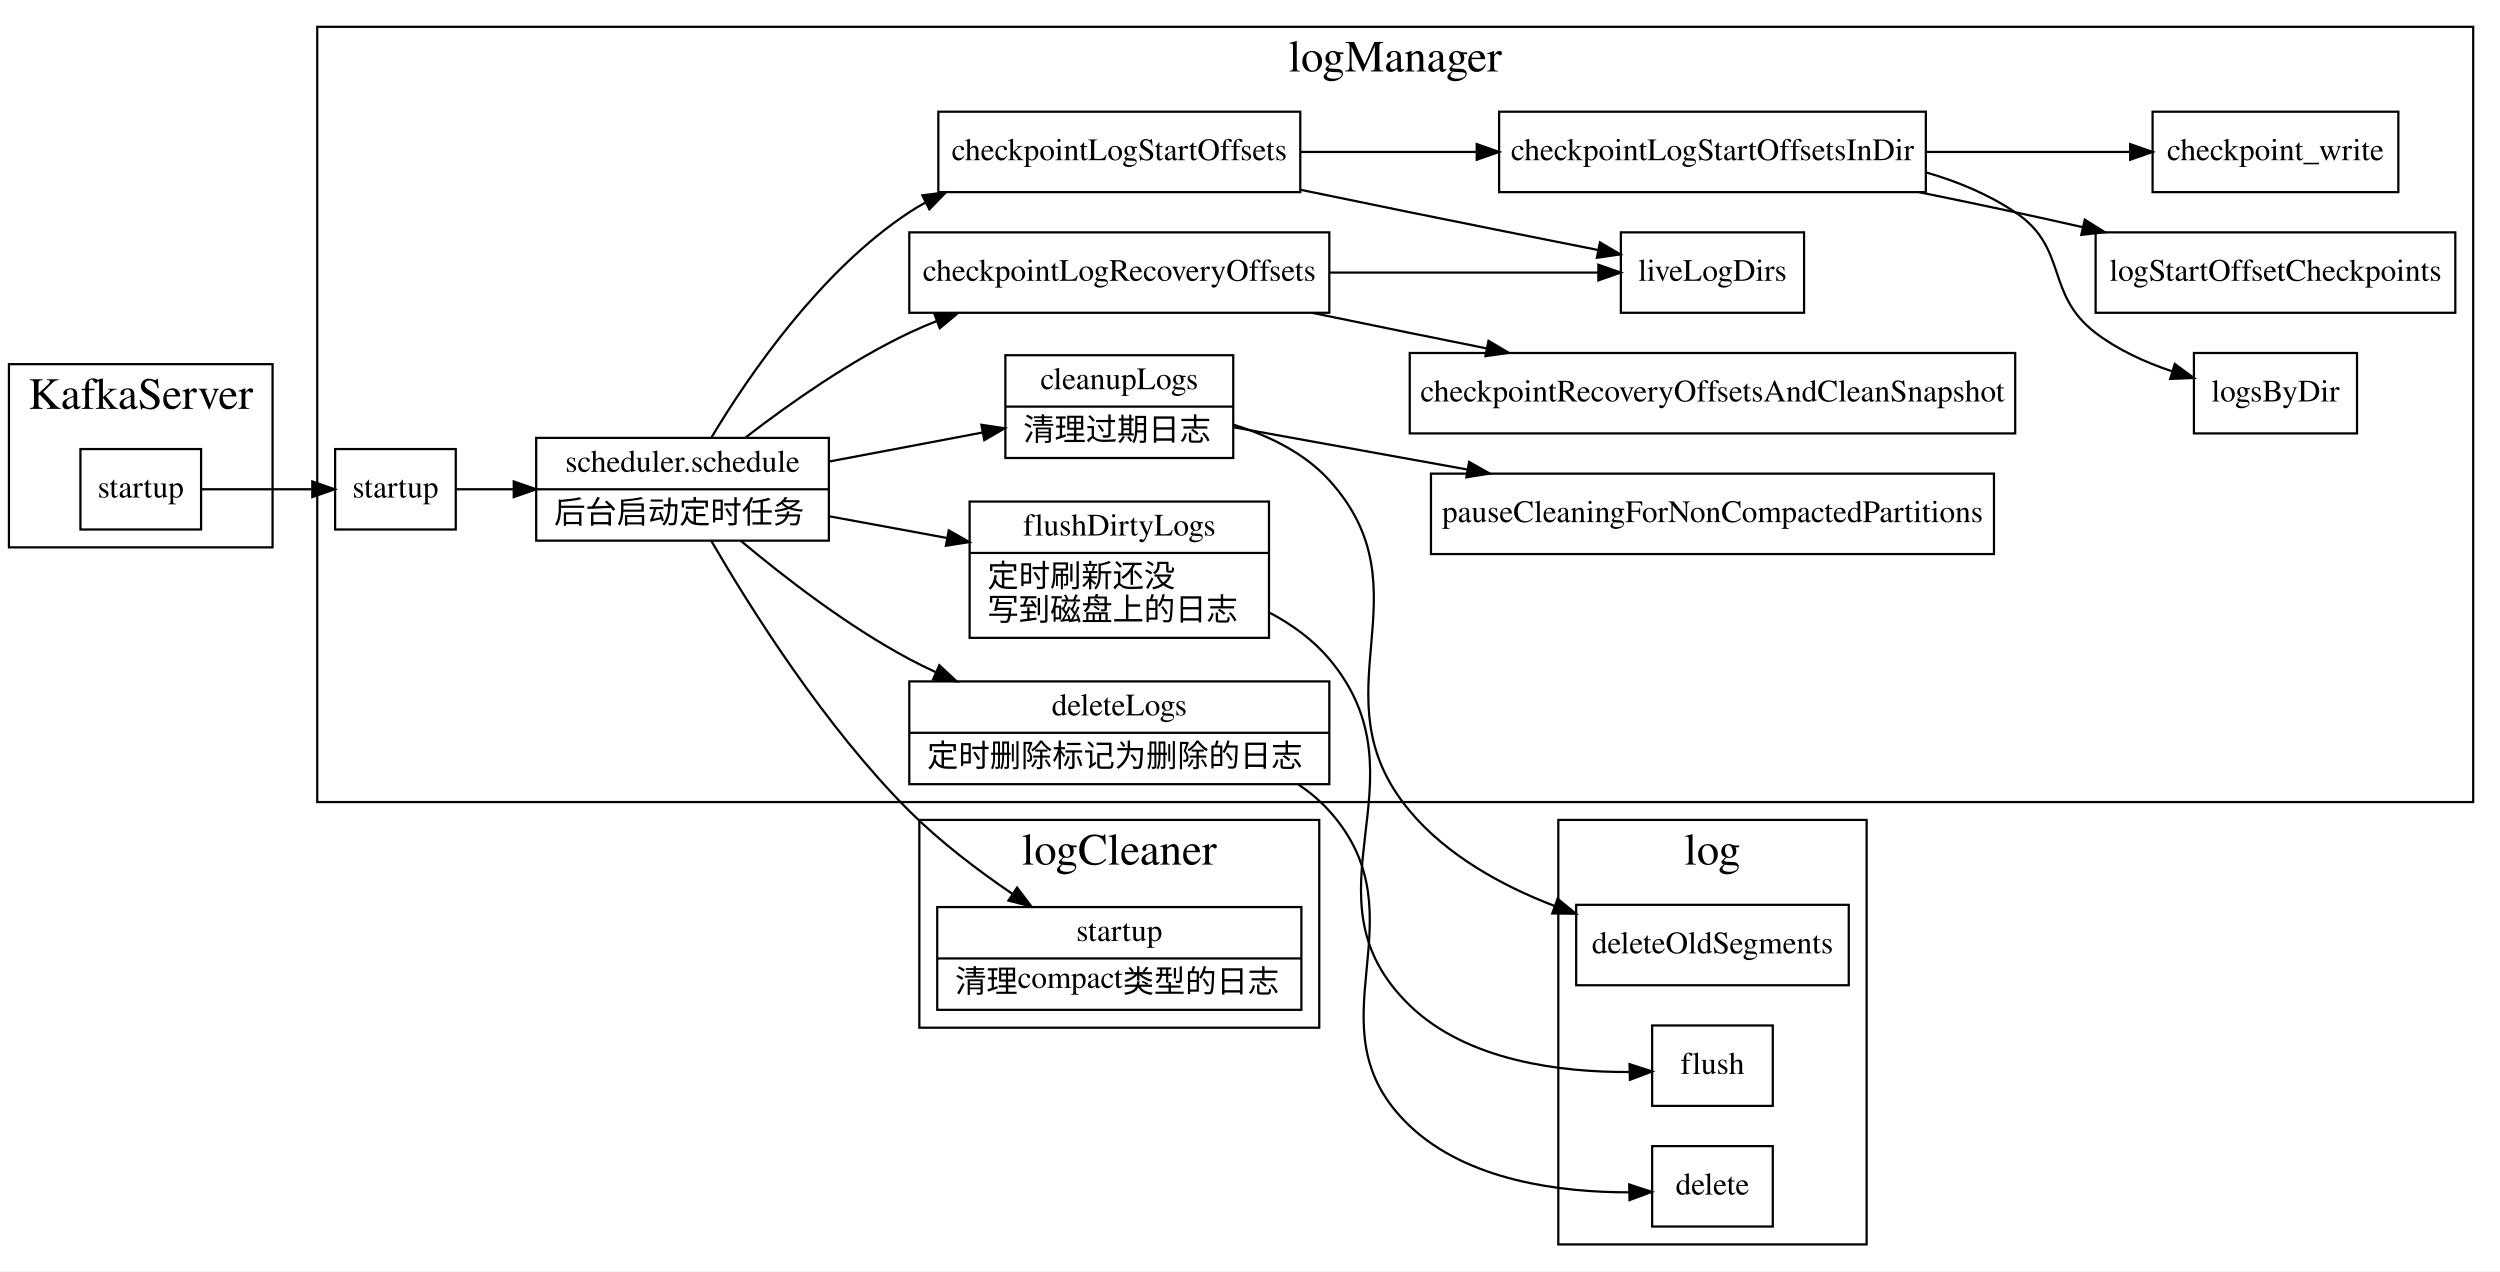
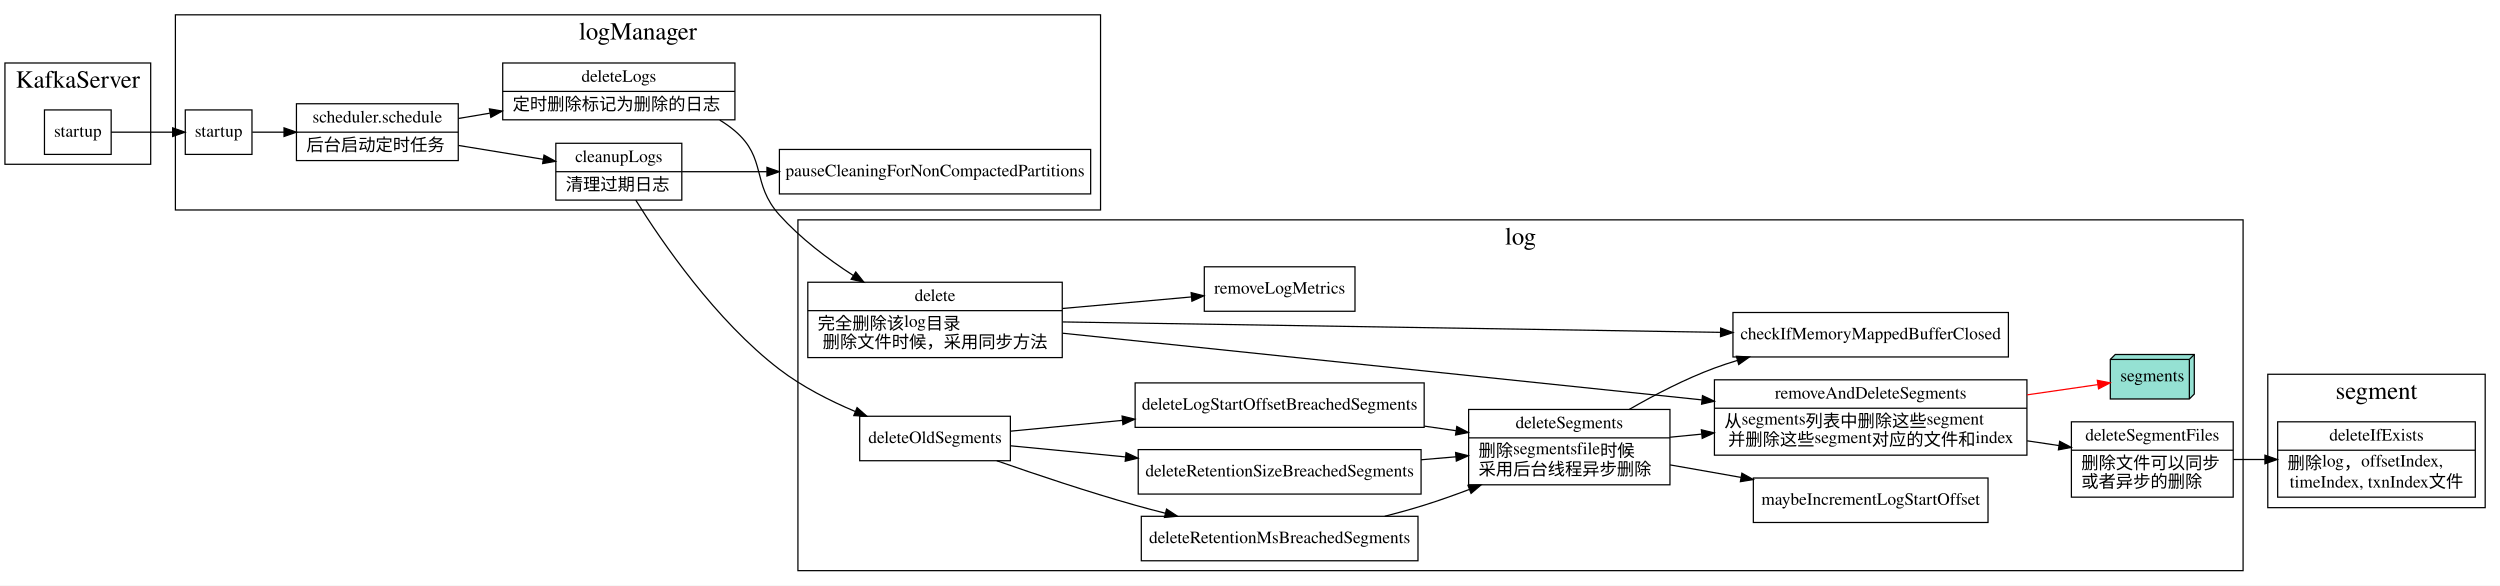
- <svg xmlns="http://www.w3.org/2000/svg" width="1119pt" height="569pt" viewBox="0.00 0.00 1119.00 569.00">
-   <g id="graph0" class="graph" transform="scale(1 1) rotate(0) translate(4 565)">
-     <polygon fill="#ffffff" stroke="transparent" points="-4,4 -4,-565 1115,-565 1115,4 -4,4" />
+ <svg xmlns="http://www.w3.org/2000/svg" width="2024pt" height="474pt" viewBox="0.00 0.00 2024.00 474.00">
+   <g id="graph0" class="graph" transform="scale(1 1) rotate(0) translate(4 470)">
+     <polygon fill="#ffffff" stroke="transparent" points="-4,4 -4,-470 2020,-470 2020,4 -4,4" />
    <g id="clust1" class="cluster">
-       <polygon fill="none" stroke="#000000" points="693.5,-8 693.5,-198 831.5,-198 831.5,-8 693.5,-8" />
-       <text text-anchor="middle" x="762.5" y="-178" font-family="Times,serif" font-size="20.00" fill="#000000">log</text>
+       <polygon fill="none" stroke="#000000" points="1832,-59 1832,-167 2008,-167 2008,-59 1832,-59" />
+       <text text-anchor="middle" x="1920" y="-147" font-family="Times,serif" font-size="20.00" fill="#000000">segment</text>
    </g>
    <g id="clust2" class="cluster">
-       <polygon fill="none" stroke="#000000" points="407.5,-105 407.5,-198 586.5,-198 586.5,-105 407.5,-105" />
-       <text text-anchor="middle" x="497" y="-178" font-family="Times,serif" font-size="20.00" fill="#000000">logCleaner</text>
-     </g>
-     <g id="clust3" class="cluster">
-       <polygon fill="none" stroke="#000000" points="138,-206 138,-553 1103,-553 1103,-206 138,-206" />
-       <text text-anchor="middle" x="620.5" y="-533" font-family="Times,serif" font-size="20.00" fill="#000000">logManager</text>
-     </g>
-     <g id="clust11" class="cluster">
-       <polygon fill="none" stroke="#000000" points="0,-320 0,-402 118,-402 118,-320 0,-320" />
-       <text text-anchor="middle" x="59" y="-382" font-family="Times,serif" font-size="20.00" fill="#000000">KafkaServer</text>
+       <polygon fill="none" stroke="#000000" points="642,-8 642,-292 1812,-292 1812,-8 642,-8" />
+       <text text-anchor="middle" x="1227" y="-272" font-family="Times,serif" font-size="20.00" fill="#000000">log</text>
+     </g>
+     <g id="clust8" class="cluster">
+       <polygon fill="none" stroke="#000000" points="138,-300 138,-458 887,-458 887,-300 138,-300" />
+       <text text-anchor="middle" x="512.5" y="-438" font-family="Times,serif" font-size="20.00" fill="#000000">logManager</text>
+     </g>
+     <g id="clust12" class="cluster">
+       <polygon fill="none" stroke="#000000" points="0,-337 0,-419 118,-419 118,-337 0,-337" />
+       <text text-anchor="middle" x="59" y="-399" font-family="Times,serif" font-size="20.00" fill="#000000">KafkaServer</text>
    </g>
    <g id="node1" class="node">
-       <polygon fill="none" stroke="#000000" points="789.5,-106 735.5,-106 735.5,-70 789.5,-70 789.5,-106" />
-       <text text-anchor="middle" x="762.5" y="-84.3" font-family="Times,serif" font-size="14.00" fill="#000000">flush</text>
+       <polygon fill="none" stroke="#000000" points="1840,-67.5 1840,-128.5 2000,-128.5 2000,-67.5 1840,-67.5" />
+       <text text-anchor="middle" x="1920" y="-113.3" font-family="Times,serif" font-size="14.00" fill="#000000">deleteIfExists</text>
+       <polyline fill="none" stroke="#000000" points="1840,-105.5 2000,-105.5 " />
+       <text text-anchor="start" x="1848" y="-90.3" font-family="Times,serif" font-size="14.00" fill="#000000">删除log，offsetIndex,</text>
+       <text text-anchor="middle" x="1920" y="-75.3" font-family="Times,serif" font-size="14.00" fill="#000000"> timeIndex, txnIndex文件</text>
    </g>
    <g id="node2" class="node">
-       <polygon fill="none" stroke="#000000" points="789.5,-52 735.5,-52 735.5,-16 789.5,-16 789.5,-52" />
-       <text text-anchor="middle" x="762.5" y="-30.3" font-family="Times,serif" font-size="14.00" fill="#000000">delete</text>
+       <polygon fill="none" stroke="#000000" points="650,-180.5 650,-241.5 856,-241.5 856,-180.5 650,-180.5" />
+       <text text-anchor="middle" x="753" y="-226.3" font-family="Times,serif" font-size="14.00" fill="#000000">delete</text>
+       <polyline fill="none" stroke="#000000" points="650,-218.5 856,-218.5 " />
+       <text text-anchor="start" x="658" y="-203.3" font-family="Times,serif" font-size="14.00" fill="#000000">完全删除该log目录</text>
+       <text text-anchor="middle" x="753" y="-188.3" font-family="Times,serif" font-size="14.00" fill="#000000"> 删除文件时候，采用同步方法</text>
    </g>
    <g id="node3" class="node">
-       <polygon fill="none" stroke="#000000" points="823.5,-160 701.5,-160 701.5,-124 823.5,-124 823.5,-160" />
-       <text text-anchor="middle" x="762.5" y="-138.3" font-family="Times,serif" font-size="14.00" fill="#000000">deleteOldSegments</text>
+       <polygon fill="none" stroke="#000000" points="1384,-101.5 1384,-162.5 1637,-162.5 1637,-101.5 1384,-101.5" />
+       <text text-anchor="middle" x="1510.5" y="-147.3" font-family="Times,serif" font-size="14.00" fill="#000000">removeAndDeleteSegments</text>
+       <polyline fill="none" stroke="#000000" points="1384,-139.5 1637,-139.5 " />
+       <text text-anchor="start" x="1392" y="-124.3" font-family="Times,serif" font-size="14.00" fill="#000000">从segments列表中删除这些segment</text>
+       <text text-anchor="middle" x="1510.5" y="-109.3" font-family="Times,serif" font-size="14.00" fill="#000000"> 并删除这些segment对应的文件和index</text>
+     </g>
+     <g id="edge1" class="edge">
+       <path fill="none" stroke="#000000" d="M856.343,-200.222C990.508,-186.23 1225.037,-161.771 1373.807,-146.256" />
+       <polygon fill="#000000" stroke="#000000" points="1374.341,-149.719 1383.924,-145.201 1373.615,-142.757 1374.341,-149.719" />
+     </g>
+     <g id="node6" class="node">
+       <polygon fill="none" stroke="#000000" points="1622,-217 1399,-217 1399,-181 1622,-181 1622,-217" />
+       <text text-anchor="middle" x="1510.5" y="-195.3" font-family="Times,serif" font-size="14.00" fill="#000000">checkIfMemoryMappedBufferClosed</text>
+     </g>
+     <g id="edge2" class="edge">
+       <path fill="none" stroke="#000000" d="M856.343,-209.363C995.158,-207.164 1241.415,-203.263 1388.96,-200.925" />
+       <polygon fill="#000000" stroke="#000000" points="1389.028,-204.425 1398.971,-200.767 1388.917,-197.426 1389.028,-204.425" />
+     </g>
+     <g id="node7" class="node">
+       <polygon fill="none" stroke="#000000" points="1093,-254 971,-254 971,-218 1093,-218 1093,-254" />
+       <text text-anchor="middle" x="1032" y="-232.3" font-family="Times,serif" font-size="14.00" fill="#000000">removeLogMetrics</text>
+     </g>
+     <g id="edge3" class="edge">
+       <path fill="none" stroke="#000000" d="M856.097,-220.238C890.834,-223.351 928.809,-226.754 960.556,-229.598" />
+       <polygon fill="#000000" stroke="#000000" points="960.36,-233.095 970.632,-230.501 960.984,-226.123 960.36,-233.095" />
    </g>
    <g id="node4" class="node">
-       <polygon fill="none" stroke="#000000" points="415.5,-113 415.5,-159 578.5,-159 578.5,-113 415.5,-113" />
-       <text text-anchor="middle" x="497" y="-143.8" font-family="Times,serif" font-size="14.00" fill="#000000">startup</text>
-       <polyline fill="none" stroke="#000000" points="415.5,-136 578.5,-136 " />
-       <text text-anchor="start" x="423.5" y="-120.8" font-family="Times,serif" font-size="14.00" fill="#000000">清理compact类型的日志</text>
+       <polygon fill="none" stroke="#000000" points="1673,-67.5 1673,-128.5 1804,-128.5 1804,-67.5 1673,-67.5" />
+       <text text-anchor="middle" x="1738.5" y="-113.3" font-family="Times,serif" font-size="14.00" fill="#000000">deleteSegmentFiles</text>
+       <polyline fill="none" stroke="#000000" points="1673,-105.5 1804,-105.5 " />
+       <text text-anchor="start" x="1681" y="-90.3" font-family="Times,serif" font-size="14.00" fill="#000000">删除文件可以同步</text>
+       <text text-anchor="start" x="1681" y="-75.3" font-family="Times,serif" font-size="14.00" fill="#000000"> 或者异步的删除</text>
+     </g>
+     <g id="edge13" class="edge">
+       <path fill="none" stroke="#000000" d="M1637.168,-113.111C1645.912,-111.807 1654.556,-110.518 1662.89,-109.275" />
+       <polygon fill="#000000" stroke="#000000" points="1663.513,-112.721 1672.888,-107.784 1662.481,-105.798 1663.513,-112.721" />
+     </g>
+     <g id="node13" class="node">
+       <polygon fill="#95e1d3" stroke="#000000" points="1772.5,-183 1708.5,-183 1704.5,-179 1704.5,-147 1768.5,-147 1772.5,-151 1772.5,-183" />
+       <polyline fill="none" stroke="#000000" points="1768.5,-179 1704.5,-179 " />
+       <polyline fill="none" stroke="#000000" points="1768.5,-179 1768.5,-147 " />
+       <polyline fill="none" stroke="#000000" points="1768.5,-179 1772.5,-183 " />
+       <text text-anchor="middle" x="1738.5" y="-161.3" font-family="Times,serif" font-size="14.00" fill="#000000">segments</text>
+     </g>
+     <g id="edge14" class="edge">
+       <path fill="none" stroke="#ff0000" d="M1637.168,-150.333C1657.709,-153.307 1677.695,-156.199 1694.413,-158.619" />
+       <polygon fill="#ff0000" stroke="#ff0000" points="1693.977,-162.092 1704.376,-160.061 1694.98,-155.165 1693.977,-162.092" />
+     </g>
+     <g id="edge15" class="edge">
+       <path fill="none" stroke="#000000" d="M1804.026,-98C1812.346,-98 1820.973,-98 1829.596,-98" />
+       <polygon fill="#000000" stroke="#000000" points="1829.698,-101.5 1839.698,-98 1829.698,-94.5 1829.698,-101.5" />
    </g>
    <g id="node5" class="node">
-       <polygon fill="none" stroke="#000000" points="200,-364 146,-364 146,-328 200,-328 200,-364" />
-       <text text-anchor="middle" x="173" y="-342.3" font-family="Times,serif" font-size="14.00" fill="#000000">startup</text>
-     </g>
-     <g id="node6" class="node">
-       <polygon fill="none" stroke="#000000" points="236,-323 236,-369 367,-369 367,-323 236,-323" />
-       <text text-anchor="middle" x="301.5" y="-353.8" font-family="Times,serif" font-size="14.00" fill="#000000">scheduler.schedule</text>
-       <polyline fill="none" stroke="#000000" points="236,-346 367,-346 " />
-       <text text-anchor="start" x="244" y="-330.8" font-family="Times,serif" font-size="14.00" fill="#000000">后台启动定时任务</text>
-     </g>
-     <g id="edge1" class="edge">
-       <path fill="none" stroke="#000000" d="M200.251,-346C207.988,-346 216.811,-346 225.948,-346" />
-       <polygon fill="#000000" stroke="#000000" points="225.95,-349.5 235.95,-346 225.95,-342.5 225.95,-349.5" />
-     </g>
-     <g id="edge2" class="edge">
-       <path fill="none" stroke="#000000" d="M314.326,-322.973C331.788,-292.915 365.225,-239.706 403,-202 416.694,-188.331 433.511,-175.542 449.117,-164.93" />
-       <polygon fill="#000000" stroke="#000000" points="451.245,-167.718 457.635,-159.267 447.37,-161.889 451.245,-167.718" />
-     </g>
-     <g id="node7" class="node">
-       <polygon fill="none" stroke="#000000" points="446,-360 446,-406 548,-406 548,-360 446,-360" />
-       <text text-anchor="middle" x="497" y="-390.8" font-family="Times,serif" font-size="14.00" fill="#000000">cleanupLogs</text>
-       <polyline fill="none" stroke="#000000" points="446,-383 548,-383 " />
-       <text text-anchor="start" x="454" y="-367.8" font-family="Times,serif" font-size="14.00" fill="#000000">清理过期日志</text>
-     </g>
-     <g id="edge3" class="edge">
-       <path fill="none" stroke="#000000" d="M367.142,-358.423C389.263,-362.61 413.852,-367.264 435.631,-371.385" />
-       <polygon fill="#000000" stroke="#000000" points="435.269,-374.879 445.745,-373.3 436.571,-368.001 435.269,-374.879" />
+       <polygon fill="none" stroke="#000000" points="1185,-77.5 1185,-138.5 1348,-138.5 1348,-77.5 1185,-77.5" />
+       <text text-anchor="middle" x="1266.5" y="-123.3" font-family="Times,serif" font-size="14.00" fill="#000000">deleteSegments</text>
+       <polyline fill="none" stroke="#000000" points="1185,-115.5 1348,-115.5 " />
+       <text text-anchor="start" x="1193" y="-100.3" font-family="Times,serif" font-size="14.00" fill="#000000">删除segmentsfile时候</text>
+       <text text-anchor="start" x="1193" y="-85.3" font-family="Times,serif" font-size="14.00" fill="#000000"> 采用后台线程异步删除</text>
+     </g>
+     <g id="edge10" class="edge">
+       <path fill="none" stroke="#000000" d="M1348.088,-116.025C1356.352,-116.838 1364.896,-117.678 1373.542,-118.529" />
+       <polygon fill="#000000" stroke="#000000" points="1373.432,-122.035 1383.727,-119.531 1374.118,-115.068 1373.432,-122.035" />
+     </g>
+     <g id="edge11" class="edge">
+       <path fill="none" stroke="#000000" d="M1315.032,-138.542C1335.656,-150.422 1360.364,-163.251 1384,-172 1389.943,-174.2 1396.113,-176.243 1402.387,-178.137" />
+       <polygon fill="#000000" stroke="#000000" points="1401.738,-181.591 1412.315,-180.991 1403.672,-174.864 1401.738,-181.591" />
+     </g>
+     <g id="node12" class="node">
+       <polygon fill="none" stroke="#000000" points="1605.5,-83 1415.5,-83 1415.5,-47 1605.5,-47 1605.5,-83" />
+       <text text-anchor="middle" x="1510.5" y="-61.3" font-family="Times,serif" font-size="14.00" fill="#000000">maybeIncrementLogStartOffset</text>
+     </g>
+     <g id="edge12" class="edge">
+       <path fill="none" stroke="#000000" d="M1348.088,-93.622C1366.492,-90.379 1386.279,-86.891 1405.493,-83.505" />
+       <polygon fill="#000000" stroke="#000000" points="1406.237,-86.928 1415.478,-81.746 1405.023,-80.034 1406.237,-86.928" />
    </g>
    <g id="node8" class="node">
-       <polygon fill="none" stroke="#000000" points="430,-279.5 430,-340.5 564,-340.5 564,-279.5 430,-279.5" />
-       <text text-anchor="middle" x="497" y="-325.3" font-family="Times,serif" font-size="14.00" fill="#000000">flushDirtyLogs</text>
-       <polyline fill="none" stroke="#000000" points="430,-317.5 564,-317.5 " />
-       <text text-anchor="start" x="438" y="-302.3" font-family="Times,serif" font-size="14.00" fill="#000000">定时刷新还没</text>
-       <text text-anchor="start" x="438" y="-287.3" font-family="Times,serif" font-size="14.00" fill="#000000"> 写到磁盘上的日志</text>
+       <polygon fill="none" stroke="#000000" points="814,-133 692,-133 692,-97 814,-97 814,-133" />
+       <text text-anchor="middle" x="753" y="-111.3" font-family="Times,serif" font-size="14.00" fill="#000000">deleteOldSegments</text>
+     </g>
+     <g id="node9" class="node">
+       <polygon fill="none" stroke="#000000" points="1144,-52 920,-52 920,-16 1144,-16 1144,-52" />
+       <text text-anchor="middle" x="1032" y="-30.3" font-family="Times,serif" font-size="14.00" fill="#000000">deleteRetentionMsBreachedSegments</text>
    </g>
    <g id="edge4" class="edge">
-       <path fill="none" stroke="#000000" d="M367.142,-333.912C384.019,-330.805 402.332,-327.433 419.738,-324.227" />
-       <polygon fill="#000000" stroke="#000000" points="420.662,-327.616 429.863,-322.363 419.395,-320.732 420.662,-327.616" />
-     </g>
-     <g id="node9" class="node">
-       <polygon fill="none" stroke="#000000" points="403,-214 403,-260 591,-260 591,-214 403,-214" />
-       <text text-anchor="middle" x="497" y="-244.8" font-family="Times,serif" font-size="14.00" fill="#000000">deleteLogs</text>
-       <polyline fill="none" stroke="#000000" points="403,-237 591,-237 " />
-       <text text-anchor="start" x="411" y="-221.8" font-family="Times,serif" font-size="14.00" fill="#000000">定时删除标记为删除的日志</text>
+       <path fill="none" stroke="#000000" d="M802.97,-96.977C834.801,-85.838 877.044,-71.68 915,-61 922.933,-58.768 931.206,-56.581 939.524,-54.48" />
+       <polygon fill="#000000" stroke="#000000" points="940.431,-57.861 949.293,-52.053 938.744,-51.067 940.431,-57.861" />
+     </g>
+     <g id="node10" class="node">
+       <polygon fill="none" stroke="#000000" points="1146.5,-106 917.5,-106 917.5,-70 1146.5,-70 1146.5,-106" />
+       <text text-anchor="middle" x="1032" y="-84.3" font-family="Times,serif" font-size="14.00" fill="#000000">deleteRetentionSizeBreachedSegments</text>
    </g>
    <g id="edge5" class="edge">
-       <path fill="none" stroke="#000000" d="M327.55,-322.964C347.208,-306.49 375.421,-284.716 403,-270 406.777,-267.985 410.702,-266.051 414.711,-264.201" />
-       <polygon fill="#000000" stroke="#000000" points="416.44,-267.264 424.19,-260.04 413.626,-260.855 416.44,-267.264" />
-     </g>
-     <g id="node10" class="node">
-       <polygon fill="none" stroke="#000000" points="591,-461 403,-461 403,-425 591,-425 591,-461" />
-       <text text-anchor="middle" x="497" y="-439.3" font-family="Times,serif" font-size="14.00" fill="#000000">checkpointLogRecoveryOffsets</text>
+       <path fill="none" stroke="#000000" d="M814.228,-109.075C841.63,-106.423 874.989,-103.195 907.28,-100.07" />
+       <polygon fill="#000000" stroke="#000000" points="907.643,-103.551 917.26,-99.104 906.969,-96.584 907.643,-103.551" />
+     </g>
+     <g id="node11" class="node">
+       <polygon fill="none" stroke="#000000" points="1149,-160 915,-160 915,-124 1149,-124 1149,-160" />
+       <text text-anchor="middle" x="1032" y="-138.3" font-family="Times,serif" font-size="14.00" fill="#000000">deleteLogStartOffsetBreachedSegments</text>
    </g>
    <g id="edge6" class="edge">
-       <path fill="none" stroke="#000000" d="M329.721,-369.188C349.284,-384.297 376.489,-403.463 403,-416 406.993,-417.888 411.146,-419.672 415.384,-421.352" />
-       <polygon fill="#000000" stroke="#000000" points="414.177,-424.638 424.77,-424.866 416.632,-418.082 414.177,-424.638" />
-     </g>
-     <g id="node11" class="node">
-       <polygon fill="none" stroke="#000000" points="578,-515 416,-515 416,-479 578,-479 578,-515" />
-       <text text-anchor="middle" x="497" y="-493.3" font-family="Times,serif" font-size="14.00" fill="#000000">checkpointLogStartOffsets</text>
+       <path fill="none" stroke="#000000" d="M814.228,-120.925C840.86,-123.503 873.12,-126.625 904.558,-129.667" />
+       <polygon fill="#000000" stroke="#000000" points="904.437,-133.171 914.727,-130.651 905.111,-126.204 904.437,-133.171" />
    </g>
    <g id="edge7" class="edge">
-       <path fill="none" stroke="#000000" d="M314.498,-369.281C331.327,-397.301 363.267,-443.839 403,-470 405.313,-471.523 407.714,-472.962 410.18,-474.321" />
-       <polygon fill="#000000" stroke="#000000" points="408.854,-477.57 419.365,-478.899 411.977,-471.305 408.854,-477.57" />
+       <path fill="none" stroke="#000000" d="M1117.088,-52.016C1127.898,-54.779 1138.755,-57.79 1149,-61 1160.911,-64.732 1173.322,-69.123 1185.425,-73.695" />
+       <polygon fill="#000000" stroke="#000000" points="1184.46,-77.074 1195.05,-77.393 1186.97,-70.539 1184.46,-77.074" />
+     </g>
+     <g id="edge8" class="edge">
+       <path fill="none" stroke="#000000" d="M1146.502,-97.766C1155.979,-98.574 1165.481,-99.384 1174.758,-100.175" />
+       <polygon fill="#000000" stroke="#000000" points="1174.464,-103.663 1184.725,-101.026 1175.059,-96.688 1174.464,-103.663" />
    </g>
    <g id="edge9" class="edge">
-       <path fill="none" stroke="#000000" d="M548.197,-374.864C563.849,-370.025 579.855,-362.308 591,-350 636.441,-299.822 583.582,-253.939 627,-202 643.605,-182.136 668.095,-168.617 691.703,-159.525" />
-       <polygon fill="#000000" stroke="#000000" points="693.18,-162.712 701.388,-156.013 690.794,-156.131 693.18,-162.712" />
-     </g>
-     <g id="node12" class="node">
-       <polygon fill="none" stroke="#000000" points="888.5,-353 636.5,-353 636.5,-317 888.5,-317 888.5,-353" />
-       <text text-anchor="middle" x="762.5" y="-331.3" font-family="Times,serif" font-size="14.00" fill="#000000">pauseCleaningForNonCompactedPartitions</text>
-     </g>
-     <g id="edge10" class="edge">
-       <path fill="none" stroke="#000000" d="M548.191,-373.745C577.873,-368.379 616.437,-361.407 652.656,-354.859" />
-       <polygon fill="#000000" stroke="#000000" points="653.582,-358.248 662.799,-353.025 652.336,-351.36 653.582,-358.248" />
-     </g>
-     <g id="edge8" class="edge">
-       <path fill="none" stroke="#000000" d="M564.474,-290.667C574.475,-285.326 583.816,-278.558 591,-270 636.471,-215.833 576.21,-164.214 627,-115 652.811,-89.99 694.826,-85.007 725.234,-85.175" />
-       <polygon fill="#000000" stroke="#000000" points="725.378,-88.68 735.461,-85.425 725.549,-81.682 725.378,-88.68" />
-     </g>
-     <g id="edge13" class="edge">
-       <path fill="none" stroke="#000000" d="M577.1,-213.918C582.208,-210.481 586.926,-206.533 591,-202 634.236,-153.898 580.064,-105.499 627,-61 653.004,-36.346 694.8,-31.271 725.102,-31.32" />
-       <polygon fill="#000000" stroke="#000000" points="725.227,-34.824 735.296,-31.528 725.37,-27.825 725.227,-34.824" />
-     </g>
-     <g id="node13" class="node">
-       <polygon fill="none" stroke="#000000" points="898,-407 627,-407 627,-371 898,-371 898,-407" />
-       <text text-anchor="middle" x="762.5" y="-385.3" font-family="Times,serif" font-size="14.00" fill="#000000">checkpointRecoveryOffsetsAndCleanSnapshot</text>
-     </g>
-     <g id="edge11" class="edge">
-       <path fill="none" stroke="#000000" d="M583.341,-424.966C597.909,-421.952 612.882,-418.873 627,-416 638.09,-413.743 649.694,-411.402 661.247,-409.083" />
-       <polygon fill="#000000" stroke="#000000" points="662.254,-412.45 671.371,-407.053 660.879,-405.587 662.254,-412.45" />
+       <path fill="none" stroke="#000000" d="M1149.25,-125C1157.797,-123.761 1166.345,-122.521 1174.71,-121.308" />
+       <polygon fill="#000000" stroke="#000000" points="1175.418,-124.743 1184.812,-119.844 1174.414,-117.815 1175.418,-124.743" />
    </g>
    <g id="node14" class="node">
-       <polygon fill="none" stroke="#000000" points="803.5,-461 721.5,-461 721.5,-425 803.5,-425 803.5,-461" />
-       <text text-anchor="middle" x="762.5" y="-439.3" font-family="Times,serif" font-size="14.00" fill="#000000">liveLogDirs</text>
-     </g>
-     <g id="edge12" class="edge">
-       <path fill="none" stroke="#000000" d="M591.353,-443C631.74,-443 677.315,-443 711.275,-443" />
-       <polygon fill="#000000" stroke="#000000" points="711.423,-446.5 721.423,-443 711.423,-439.5 711.423,-446.5" />
-     </g>
-     <g id="edge14" class="edge">
-       <path fill="none" stroke="#000000" d="M578.115,-480.047C594.304,-476.694 611.188,-473.217 627,-470 654.786,-464.346 685.803,-458.157 711.143,-453.132" />
-       <polygon fill="#000000" stroke="#000000" points="712.141,-456.502 721.27,-451.126 710.78,-449.636 712.141,-456.502" />
+       <polygon fill="none" stroke="#000000" points="200,-381 146,-381 146,-345 200,-345 200,-381" />
+       <text text-anchor="middle" x="173" y="-359.3" font-family="Times,serif" font-size="14.00" fill="#000000">startup</text>
    </g>
    <g id="node15" class="node">
-       <polygon fill="none" stroke="#000000" points="858,-515 667,-515 667,-479 858,-479 858,-515" />
-       <text text-anchor="middle" x="762.5" y="-493.3" font-family="Times,serif" font-size="14.00" fill="#000000">checkpointLogStartOffsetsInDir</text>
-     </g>
-     <g id="edge15" class="edge">
-       <path fill="none" stroke="#000000" d="M578.101,-497C602.873,-497 630.487,-497 656.646,-497" />
-       <polygon fill="#000000" stroke="#000000" points="656.977,-500.5 666.977,-497 656.977,-493.5 656.977,-500.5" />
+       <polygon fill="none" stroke="#000000" points="236,-340 236,-386 367,-386 367,-340 236,-340" />
+       <text text-anchor="middle" x="301.5" y="-370.8" font-family="Times,serif" font-size="14.00" fill="#000000">scheduler.schedule</text>
+       <polyline fill="none" stroke="#000000" points="236,-363 367,-363 " />
+       <text text-anchor="start" x="244" y="-347.8" font-family="Times,serif" font-size="14.00" fill="#000000">后台启动定时任务</text>
+     </g>
+     <g id="edge16" class="edge">
+       <path fill="none" stroke="#000000" d="M200.251,-363C207.988,-363 216.811,-363 225.948,-363" />
+       <polygon fill="#000000" stroke="#000000" points="225.95,-366.5 235.95,-363 225.95,-359.5 225.95,-366.5" />
    </g>
    <g id="node16" class="node">
-       <polygon fill="none" stroke="#000000" points="1051,-407 978,-407 978,-371 1051,-371 1051,-407" />
-       <text text-anchor="middle" x="1014.5" y="-385.3" font-family="Times,serif" font-size="14.00" fill="#000000">logsByDir</text>
-     </g>
-     <g id="edge16" class="edge">
-       <path fill="none" stroke="#000000" d="M858.125,-487.83C872.241,-483.739 886.039,-478.004 898,-470 921.972,-453.958 911.093,-433.53 934,-416 943.969,-408.371 956.213,-402.83 968.115,-398.832" />
-       <polygon fill="#000000" stroke="#000000" points="969.432,-402.09 977.976,-395.825 967.39,-395.394 969.432,-402.09" />
+       <polygon fill="none" stroke="#000000" points="446,-308 446,-354 548,-354 548,-308 446,-308" />
+       <text text-anchor="middle" x="497" y="-338.8" font-family="Times,serif" font-size="14.00" fill="#000000">cleanupLogs</text>
+       <polyline fill="none" stroke="#000000" points="446,-331 548,-331 " />
+       <text text-anchor="start" x="454" y="-315.8" font-family="Times,serif" font-size="14.00" fill="#000000">清理过期日志</text>
+     </g>
+     <g id="edge17" class="edge">
+       <path fill="none" stroke="#000000" d="M367.142,-352.255C389.263,-348.635 413.852,-344.61 435.631,-341.045" />
+       <polygon fill="#000000" stroke="#000000" points="436.442,-344.459 445.745,-339.389 435.311,-337.551 436.442,-344.459" />
    </g>
    <g id="node17" class="node">
-       <polygon fill="none" stroke="#000000" points="1095,-461 934,-461 934,-425 1095,-425 1095,-461" />
-       <text text-anchor="middle" x="1014.5" y="-439.3" font-family="Times,serif" font-size="14.00" fill="#000000">logStartOffsetCheckpoints</text>
-     </g>
-     <g id="edge17" class="edge">
-       <path fill="none" stroke="#000000" d="M855.148,-478.937C869.51,-476.022 884.165,-472.981 898,-470 907.844,-467.879 918.139,-465.593 928.361,-463.28" />
-       <polygon fill="#000000" stroke="#000000" points="929.149,-466.69 938.123,-461.058 927.596,-459.865 929.149,-466.69" />
+       <polygon fill="none" stroke="#000000" points="403,-373 403,-419 591,-419 591,-373 403,-373" />
+       <text text-anchor="middle" x="497" y="-403.8" font-family="Times,serif" font-size="14.00" fill="#000000">deleteLogs</text>
+       <polyline fill="none" stroke="#000000" points="403,-396 591,-396 " />
+       <text text-anchor="start" x="411" y="-380.8" font-family="Times,serif" font-size="14.00" fill="#000000">定时删除标记为删除的日志</text>
+     </g>
+     <g id="edge18" class="edge">
+       <path fill="none" stroke="#000000" d="M367.142,-374.08C375.355,-375.466 383.907,-376.91 392.529,-378.365" />
+       <polygon fill="#000000" stroke="#000000" points="392.224,-381.863 402.667,-380.077 393.389,-374.961 392.224,-381.863" />
+     </g>
+     <g id="edge19" class="edge">
+       <path fill="none" stroke="#000000" d="M510.691,-307.987C531.873,-274.056 575.56,-210.377 627,-171 645.297,-156.994 667.648,-145.603 688.418,-136.841" />
+       <polygon fill="#000000" stroke="#000000" points="689.894,-140.019 697.83,-133 687.249,-133.538 689.894,-140.019" />
    </g>
    <g id="node18" class="node">
-       <polygon fill="none" stroke="#000000" points="1069.5,-515 959.5,-515 959.5,-479 1069.5,-479 1069.5,-515" />
-       <text text-anchor="middle" x="1014.5" y="-493.3" font-family="Times,serif" font-size="14.00" fill="#000000">checkpoint_write</text>
-     </g>
-     <g id="edge18" class="edge">
-       <path fill="none" stroke="#000000" d="M858.13,-497C888.502,-497 921.377,-497 949.11,-497" />
-       <polygon fill="#000000" stroke="#000000" points="949.471,-500.5 959.471,-497 949.471,-493.5 949.471,-500.5" />
+       <polygon fill="none" stroke="#000000" points="879,-349 627,-349 627,-313 879,-313 879,-349" />
+       <text text-anchor="middle" x="753" y="-327.3" font-family="Times,serif" font-size="14.00" fill="#000000">pauseCleaningForNonCompactedPartitions</text>
+     </g>
+     <g id="edge20" class="edge">
+       <path fill="none" stroke="#000000" d="M548.19,-331C568.26,-331 592.328,-331 616.798,-331" />
+       <polygon fill="#000000" stroke="#000000" points="616.926,-334.5 626.926,-331 616.925,-327.5 616.926,-334.5" />
+     </g>
+     <g id="edge21" class="edge">
+       <path fill="none" stroke="#000000" d="M578.681,-372.79C583.047,-370.163 587.196,-367.244 591,-364 617.022,-341.813 604.142,-321.434 627,-296 643.975,-277.112 665.995,-260.412 686.866,-246.925" />
+       <polygon fill="#000000" stroke="#000000" points="688.821,-249.831 695.412,-241.536 685.087,-243.91 688.821,-249.831" />
    </g>
    <g id="node19" class="node">
-       <polygon fill="none" stroke="#000000" points="86,-364 32,-364 32,-328 86,-328 86,-364" />
-       <text text-anchor="middle" x="59" y="-342.3" font-family="Times,serif" font-size="14.00" fill="#000000">startup</text>
-     </g>
-     <g id="edge19" class="edge">
-       <path fill="none" stroke="#000000" d="M86.016,-346C100.816,-346 119.384,-346 135.561,-346" />
-       <polygon fill="#000000" stroke="#000000" points="135.782,-349.5 145.782,-346 135.782,-342.5 135.782,-349.5" />
+       <polygon fill="none" stroke="#000000" points="86,-381 32,-381 32,-345 86,-345 86,-381" />
+       <text text-anchor="middle" x="59" y="-359.3" font-family="Times,serif" font-size="14.00" fill="#000000">startup</text>
+     </g>
+     <g id="edge22" class="edge">
+       <path fill="none" stroke="#000000" d="M86.016,-363C100.816,-363 119.384,-363 135.561,-363" />
+       <polygon fill="#000000" stroke="#000000" points="135.782,-366.5 145.782,-363 135.782,-359.5 135.782,-366.5" />
    </g>
  </g>
</svg>
